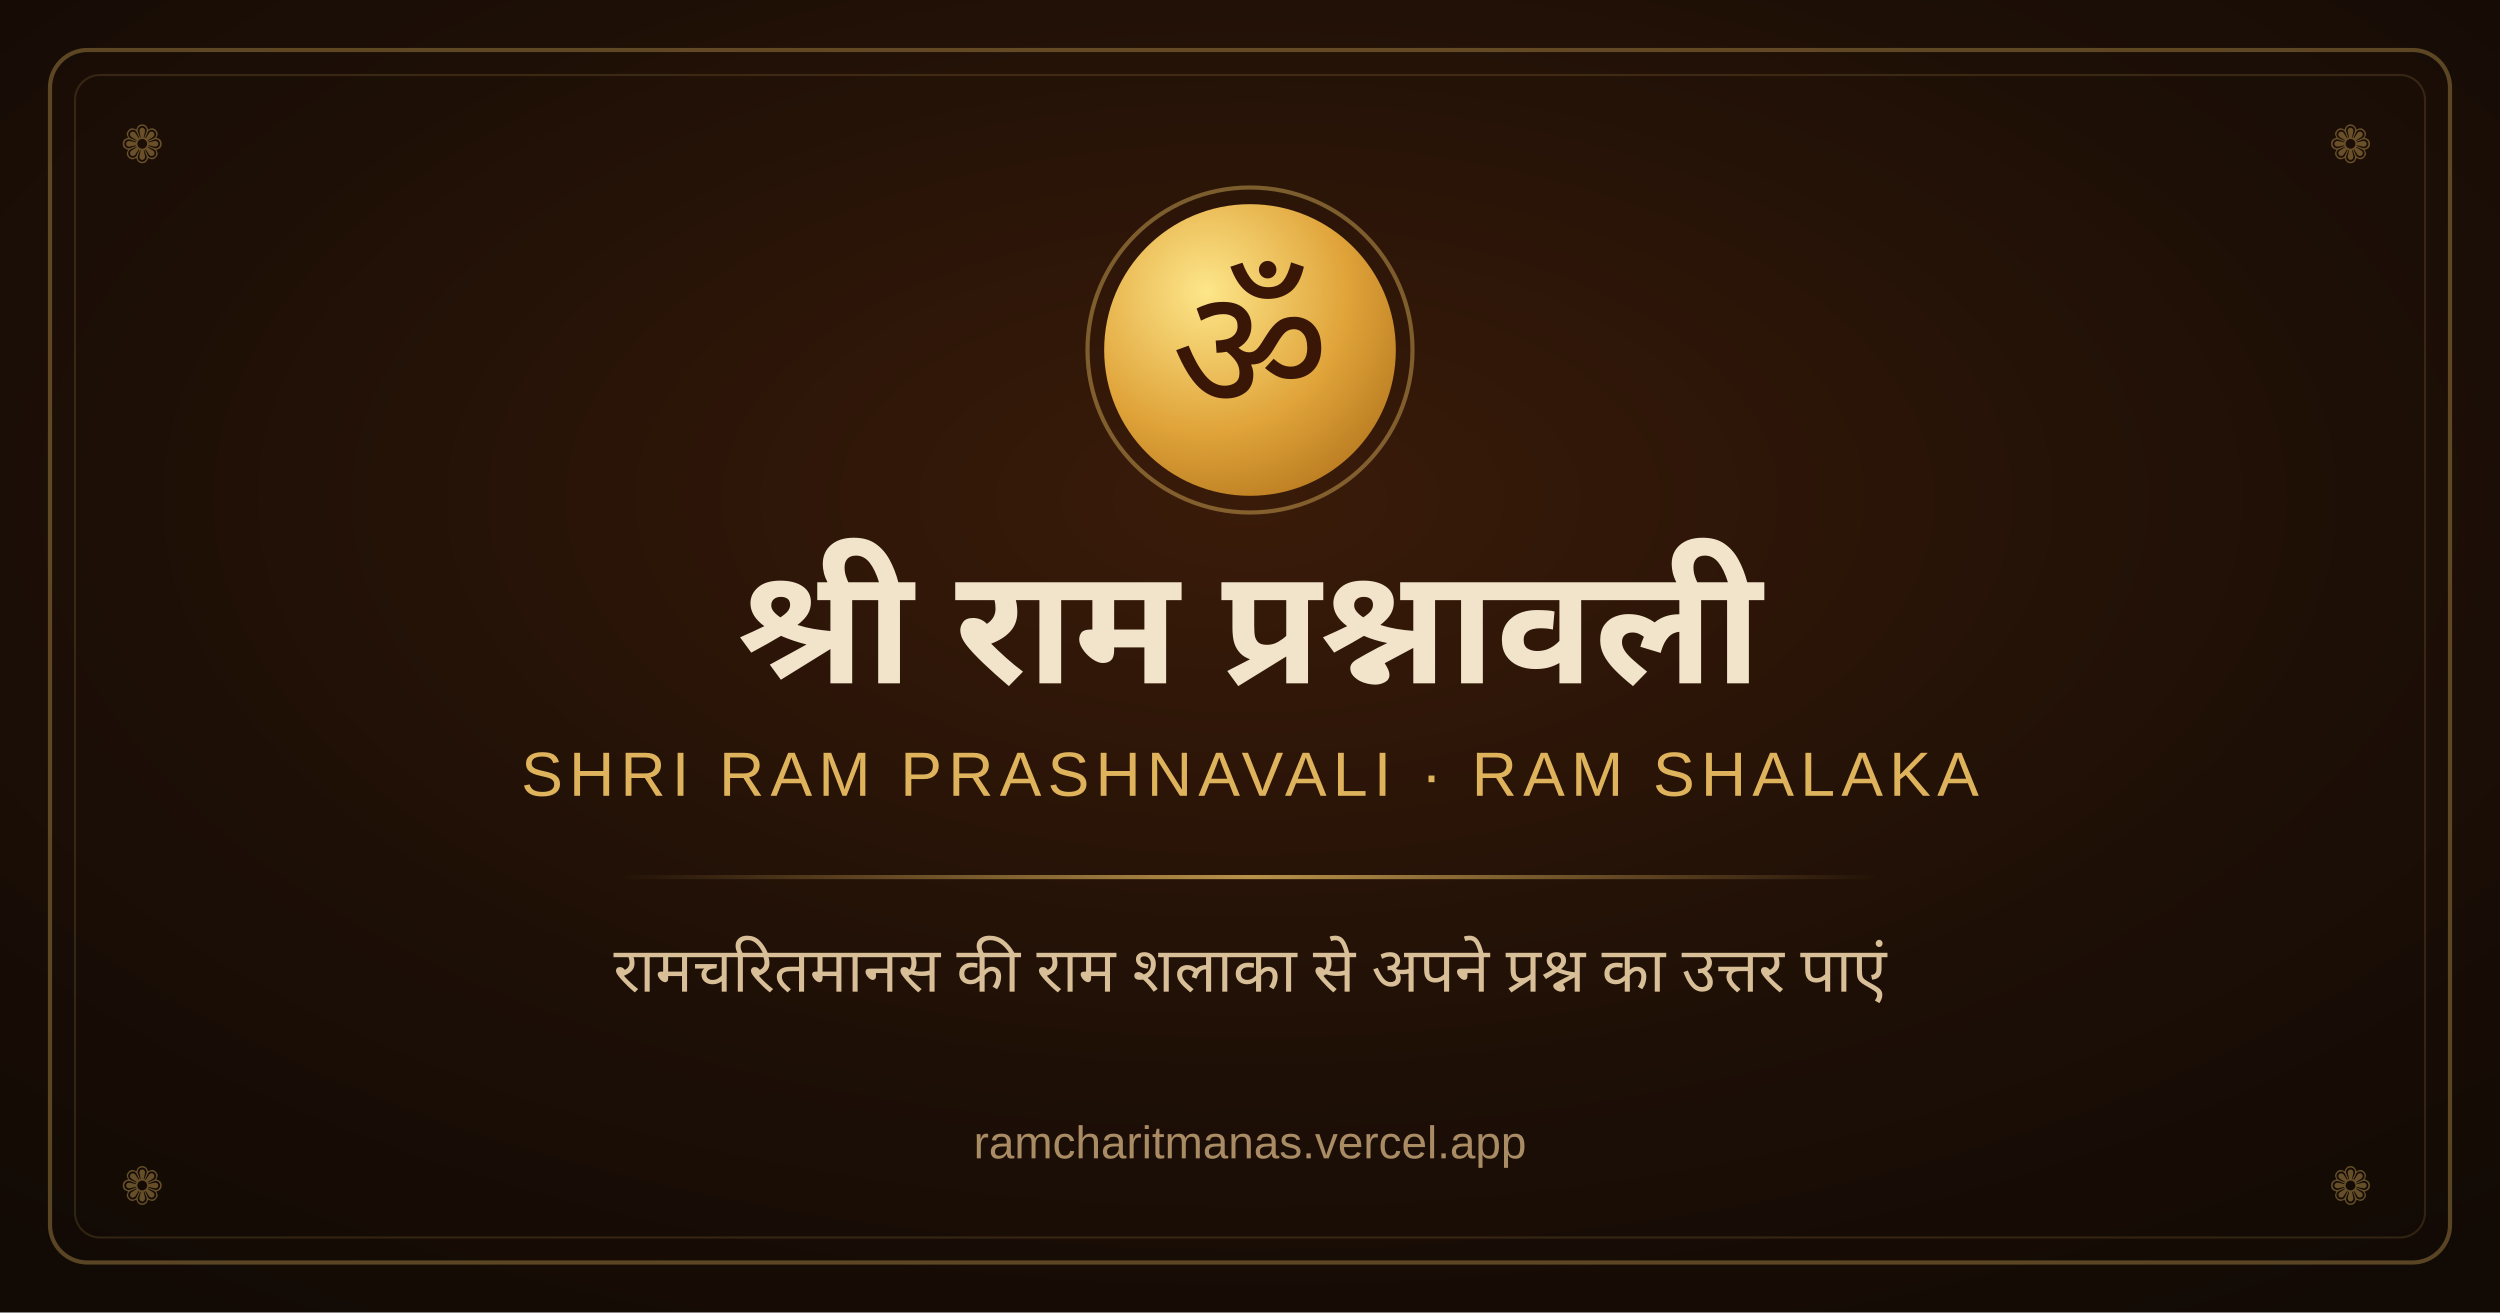
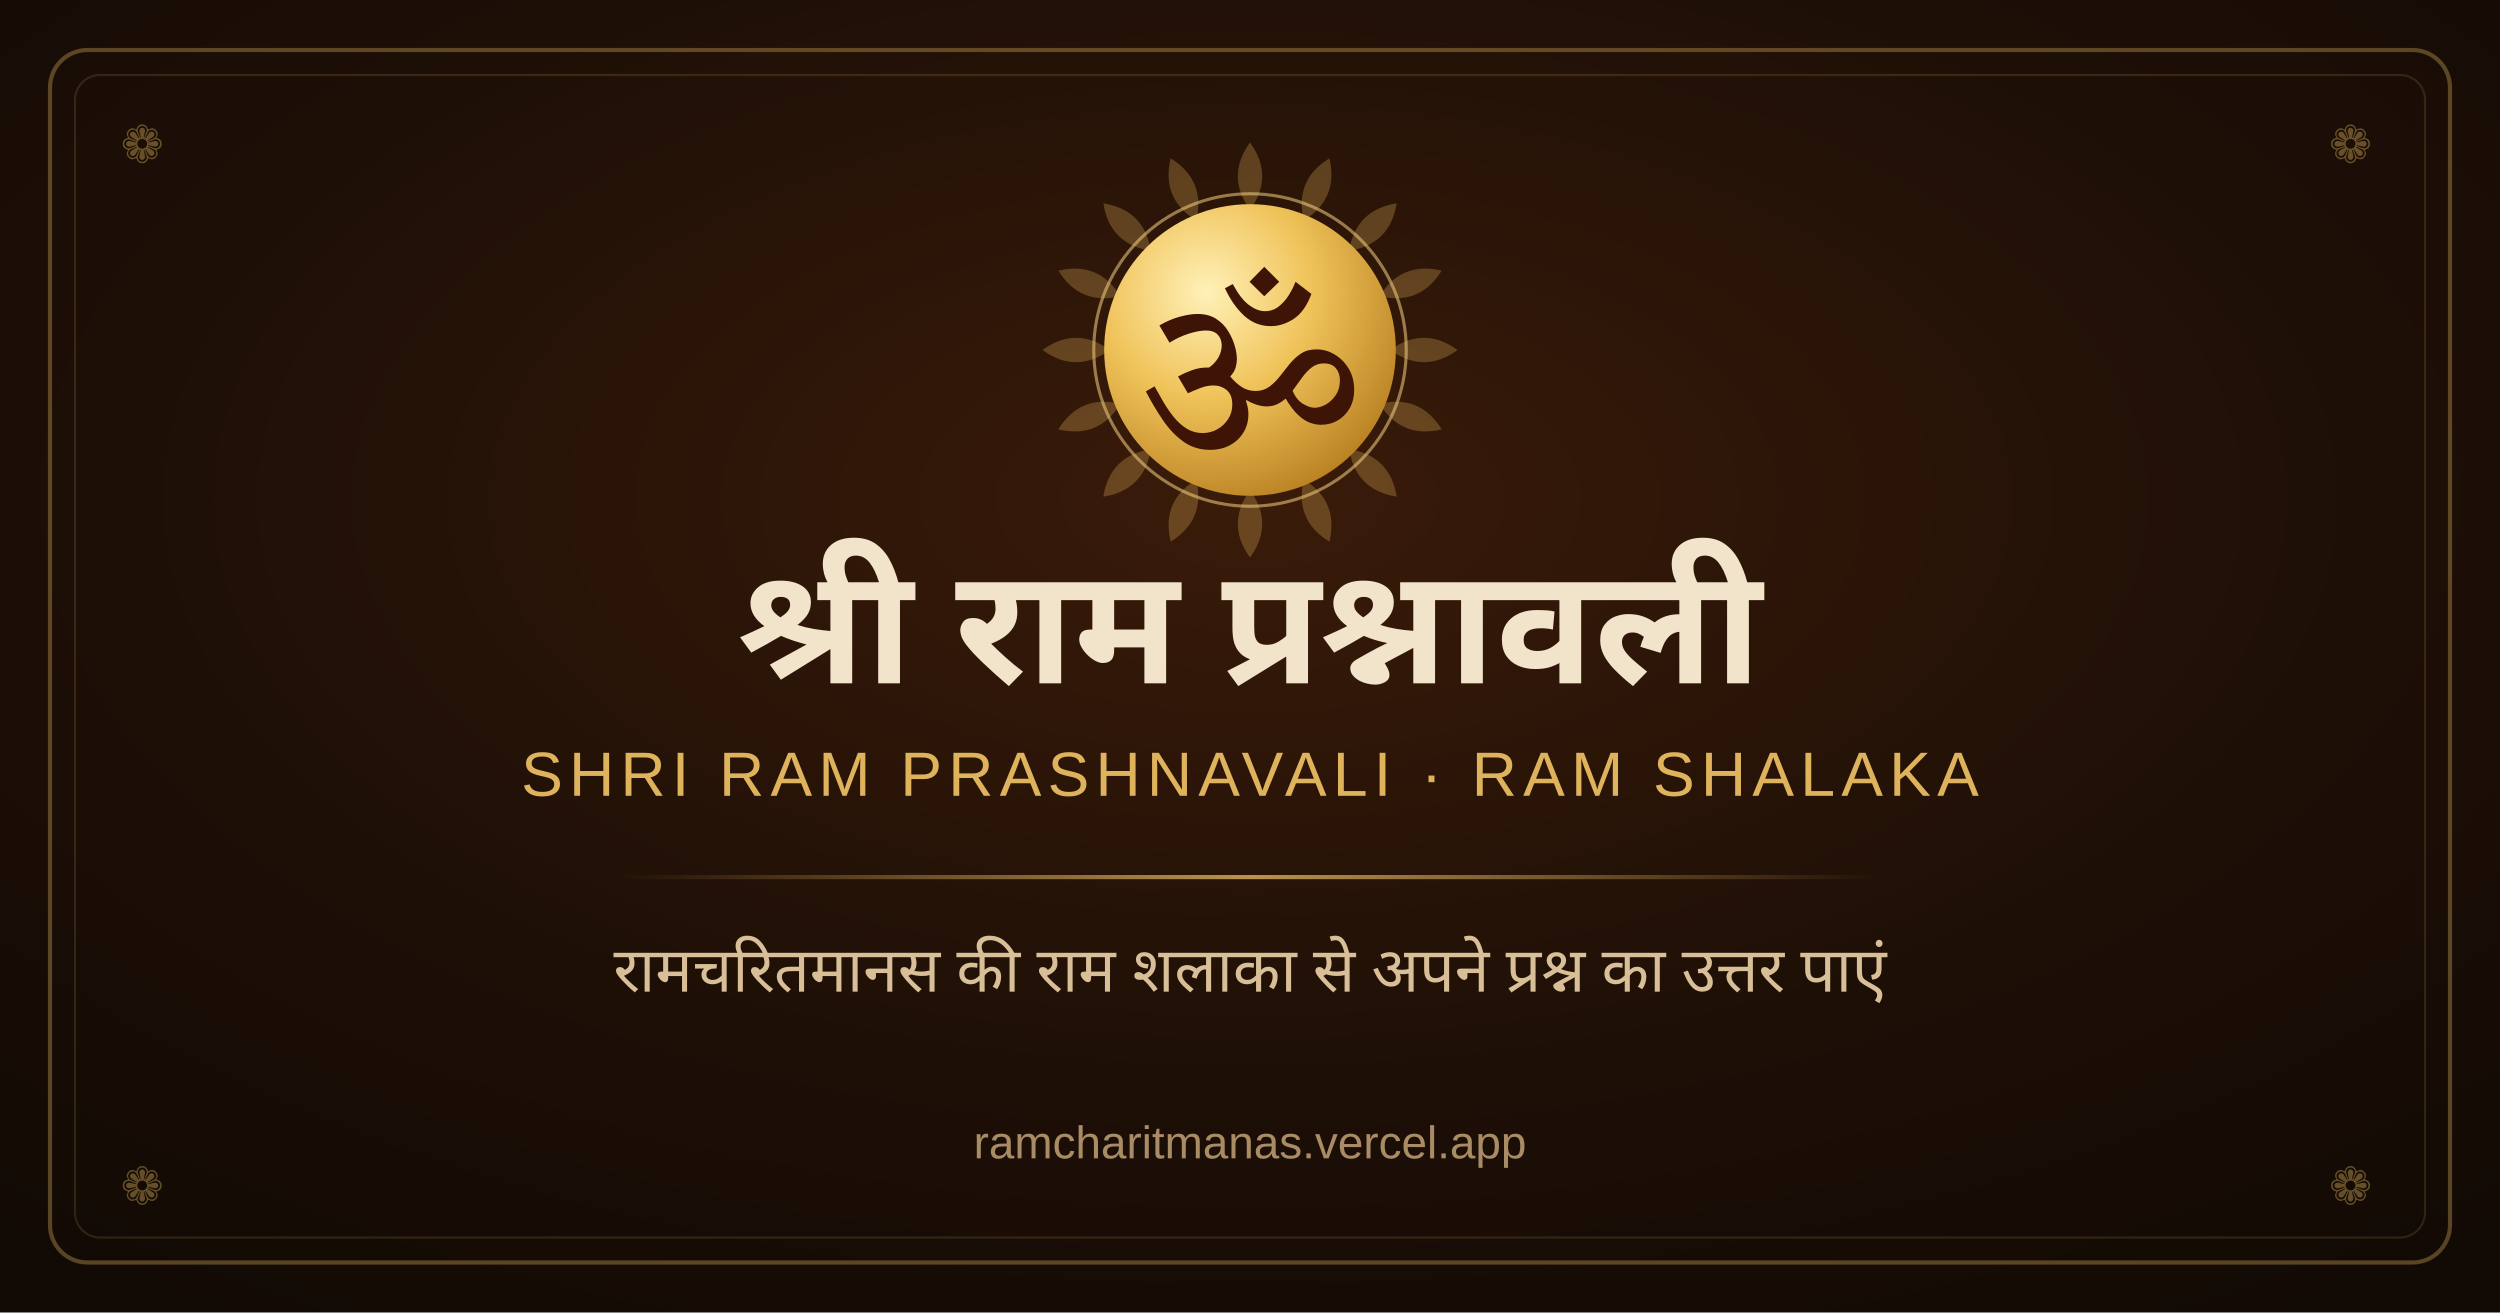
<svg xmlns="http://www.w3.org/2000/svg" width="1200" height="630" viewBox="0 0 1200 630">
  <defs>
    <radialGradient id="bg" cx="50%" cy="38%" r="75%">
      <stop offset="0%" stop-color="#3a1b09" />
      <stop offset="60%" stop-color="#1d0f06" />
      <stop offset="100%" stop-color="#120a05" />
    </radialGradient>
    <radialGradient id="medal" cx="35%" cy="30%" r="80%">
-       <stop offset="0%" stop-color="#fde68a" />
-       <stop offset="60%" stop-color="#e0a43a" />
-       <stop offset="100%" stop-color="#b7791f" />
+       <stop offset="0%" stop-color="#fff1b8" />
+       <stop offset="45%" stop-color="#f0c35a" />
+       <stop offset="100%" stop-color="#b47a1c" />
    </radialGradient>
    <linearGradient id="rule" x1="0" y1="0" x2="1" y2="0">
      <stop offset="0%" stop-color="#deb35c" stop-opacity="0" />
      <stop offset="50%" stop-color="#deb35c" stop-opacity="0.8" />
      <stop offset="100%" stop-color="#deb35c" stop-opacity="0" />
    </linearGradient>
  </defs>
  <rect width="1200" height="630" fill="url(#bg)" />
  <rect x="24" y="24" width="1152" height="582" rx="18" fill="none" stroke="#deb35c" stroke-width="2" opacity="0.35" />
  <rect x="36" y="36" width="1128" height="558" rx="12" fill="none" stroke="#deb35c" stroke-width="1" opacity="0.15" />
  <g font-family="Georgia, serif" font-size="26" fill="#deb35c" opacity="0.4">
    <text x="58" y="78">❁</text>
    <text x="1118" y="78">❁</text>
    <text x="58" y="578">❁</text>
    <text x="1118" y="578">❁</text>
  </g>
+   <path d="M600.0 100.7 Q611.7 84.5 600.0 68.4 Q588.3 84.5 600.0 100.7ZM625.8 105.8 Q642.7 95.4 638.1 76.0 Q621.2 86.4 625.8 105.8ZM647.6 120.4 Q667.3 117.2 670.4 97.6 Q650.8 100.7 647.6 120.4ZM662.2 142.2 Q681.6 146.8 692.0 129.9 Q672.6 125.3 662.2 142.2ZM667.3 168.0 Q683.5 179.7 699.6 168.0 Q683.5 156.3 667.3 168.0ZM662.2 193.8 Q672.6 210.7 692.0 206.1 Q681.6 189.2 662.2 193.8ZM647.6 215.6 Q650.8 235.3 670.4 238.4 Q667.3 218.8 647.6 215.6ZM625.8 230.2 Q621.2 249.6 638.1 260.0 Q642.7 240.6 625.8 230.2ZM600.0 235.3 Q588.3 251.5 600.0 267.6 Q611.7 251.5 600.0 235.3ZM574.2 230.2 Q557.3 240.6 561.9 260.0 Q578.8 249.6 574.2 230.2ZM552.4 215.6 Q532.7 218.8 529.6 238.4 Q549.2 235.3 552.4 215.6ZM537.8 193.8 Q518.4 189.2 508.0 206.1 Q527.4 210.7 537.8 193.8ZM532.7 168.0 Q516.5 156.3 500.4 168.0 Q516.5 179.7 532.7 168.0ZM537.8 142.2 Q527.4 125.3 508.0 129.9 Q518.4 146.8 537.8 142.2ZM552.4 120.4 Q549.2 100.7 529.6 97.6 Q532.7 117.2 552.4 120.4ZM574.2 105.8 Q578.8 86.4 561.9 76.0 Q557.3 95.4 574.2 105.8Z" fill="#e9b85c" opacity="0.28" />
+   <circle cx="600" cy="168" r="75" fill="none" stroke="#f3cf7f" stroke-width="1.5" opacity="0.55" />
  <circle cx="600" cy="168" r="70" fill="url(#medal)" />
-   <circle cx="600" cy="168" r="78" fill="none" stroke="#deb35c" stroke-width="2" opacity="0.45" />
-   <text x="600" y="198" text-anchor="middle" font-size="84" fill="#3a1606" font-family="'Nirmala UI', 'Noto Sans Devanagari', Mangal, serif">ॐ</text>
+   <path d="M634 203.9Q631.68 203.9 628.92 202.96Q626.16 202.02 623.18 199.26Q620.2 196.5 617.11 191.32Q615.23 192.97 613.02 194.02Q610.82 195.07 607.95 195.07Q605.52 195.07 602.92 194.19Q600.33 193.3 598.45 192.09L598.01 192.31Q599.23 195.73 599.23 198.82Q599.23 203.68 596.85 207.6Q594.48 211.51 590.34 213.72Q586.2 215.93 580.91 215.93Q573.62 215.93 568.16 212.07Q562.69 208.2 558.33 201.86Q553.97 195.51 550 187.89L554.19 185.47Q556.18 189.11 558.44 192.97Q560.71 196.83 563.47 200.26Q566.23 203.68 569.65 205.77Q573.07 207.87 577.26 207.87Q581.02 207.87 584.22 206.11Q587.42 204.34 589.46 201.25Q591.5 198.16 591.5 194.19Q591.5 189.44 588.8 187.23Q586.09 185.02 582.45 185.02Q579.36 185.02 576.05 186.29Q572.74 187.56 570.2 188.78L565.45 180.72Q568.43 179.06 572.02 177.74Q575.61 176.42 579.36 176.42Q579.8 176.42 580.35 176.42Q583.33 174.32 584.88 171.5Q586.42 168.69 586.42 165.82Q586.42 162.73 584.55 160.69Q582.67 158.64 578.81 158.64Q575.5 158.64 570.7 160.13Q565.89 161.62 561.37 164.49L556.51 156.22Q561.37 153.35 566.28 152.02Q571.19 150.7 574.83 150.7Q580.02 150.7 583.61 152.96Q587.2 155.22 589.4 158.75Q591.61 162.29 592.66 165.93Q593.71 169.57 593.71 172.44Q593.71 174.1 593.16 176.25Q592.6 178.4 590.51 180.72Q592.94 183.7 595.92 185.69Q598.9 187.67 602.65 187.67Q606.51 187.67 609.27 185.63Q612.03 183.59 614.35 180.61Q616.67 177.63 619.04 174.7Q621.41 171.78 624.45 169.74Q627.48 167.7 631.9 167.7Q636.53 167.7 640.67 170.18Q644.81 172.66 647.41 177.02Q650 181.38 650 187.12Q650 192.2 647.85 195.95Q645.7 199.7 642.11 201.8Q638.52 203.9 634 203.9ZM587.97 138.34 591.72 136.35Q595.58 143.52 599.56 146.45Q603.53 149.37 607.17 149.37Q610.93 149.37 613.8 147.11Q616.67 144.85 618.71 141.54Q620.75 138.23 621.85 135.25L629.47 141.09Q626.38 149.48 621.03 153.02Q615.67 156.55 610.04 156.55Q602.65 156.55 597.19 151.53Q591.72 146.5 587.97 138.34ZM620.42 187.56Q622.3 191.98 625.44 193.85Q628.59 195.73 631.02 195.73Q633.55 195.73 636.37 194.19Q639.18 192.64 641.17 189.66Q643.16 186.68 643.16 182.6Q643.16 179.06 641.23 176.75Q639.29 174.43 635.54 174.43Q632.01 174.43 629.47 176.47Q626.93 178.51 624.78 181.55Q622.63 184.58 620.42 187.56ZM606.84 128.07 614.02 135.25 606.84 142.2 599.78 135.25Z" fill="#3d1405" />
  <text x="600" y="328" text-anchor="middle" font-size="78" font-weight="bold" fill="#f2e4cb" font-family="'Nirmala UI', 'Noto Sans Devanagari', Mangal, serif">श्री राम प्रश्नावली</text>
  <text x="600" y="382" text-anchor="middle" font-size="30" letter-spacing="3" fill="#deb35c" font-family="'Segoe UI', Arial, sans-serif">SHRI RAM PRASHNAVALI · RAM SHALAKA</text>
  <rect x="300" y="420" width="600" height="2" fill="url(#rule)" />
  <text x="600" y="476" text-anchor="middle" font-size="30" fill="#d8bf98" font-family="'Nirmala UI', 'Noto Sans Devanagari', Mangal, serif">रामचरितमानस की राम शलाका से अपने प्रश्न का उत्तर पाएं</text>
  <text x="600" y="556" text-anchor="middle" font-size="22" fill="#a98b64" font-family="'Segoe UI', Arial, sans-serif">ramcharitmanas.vercel.app</text>
</svg>
